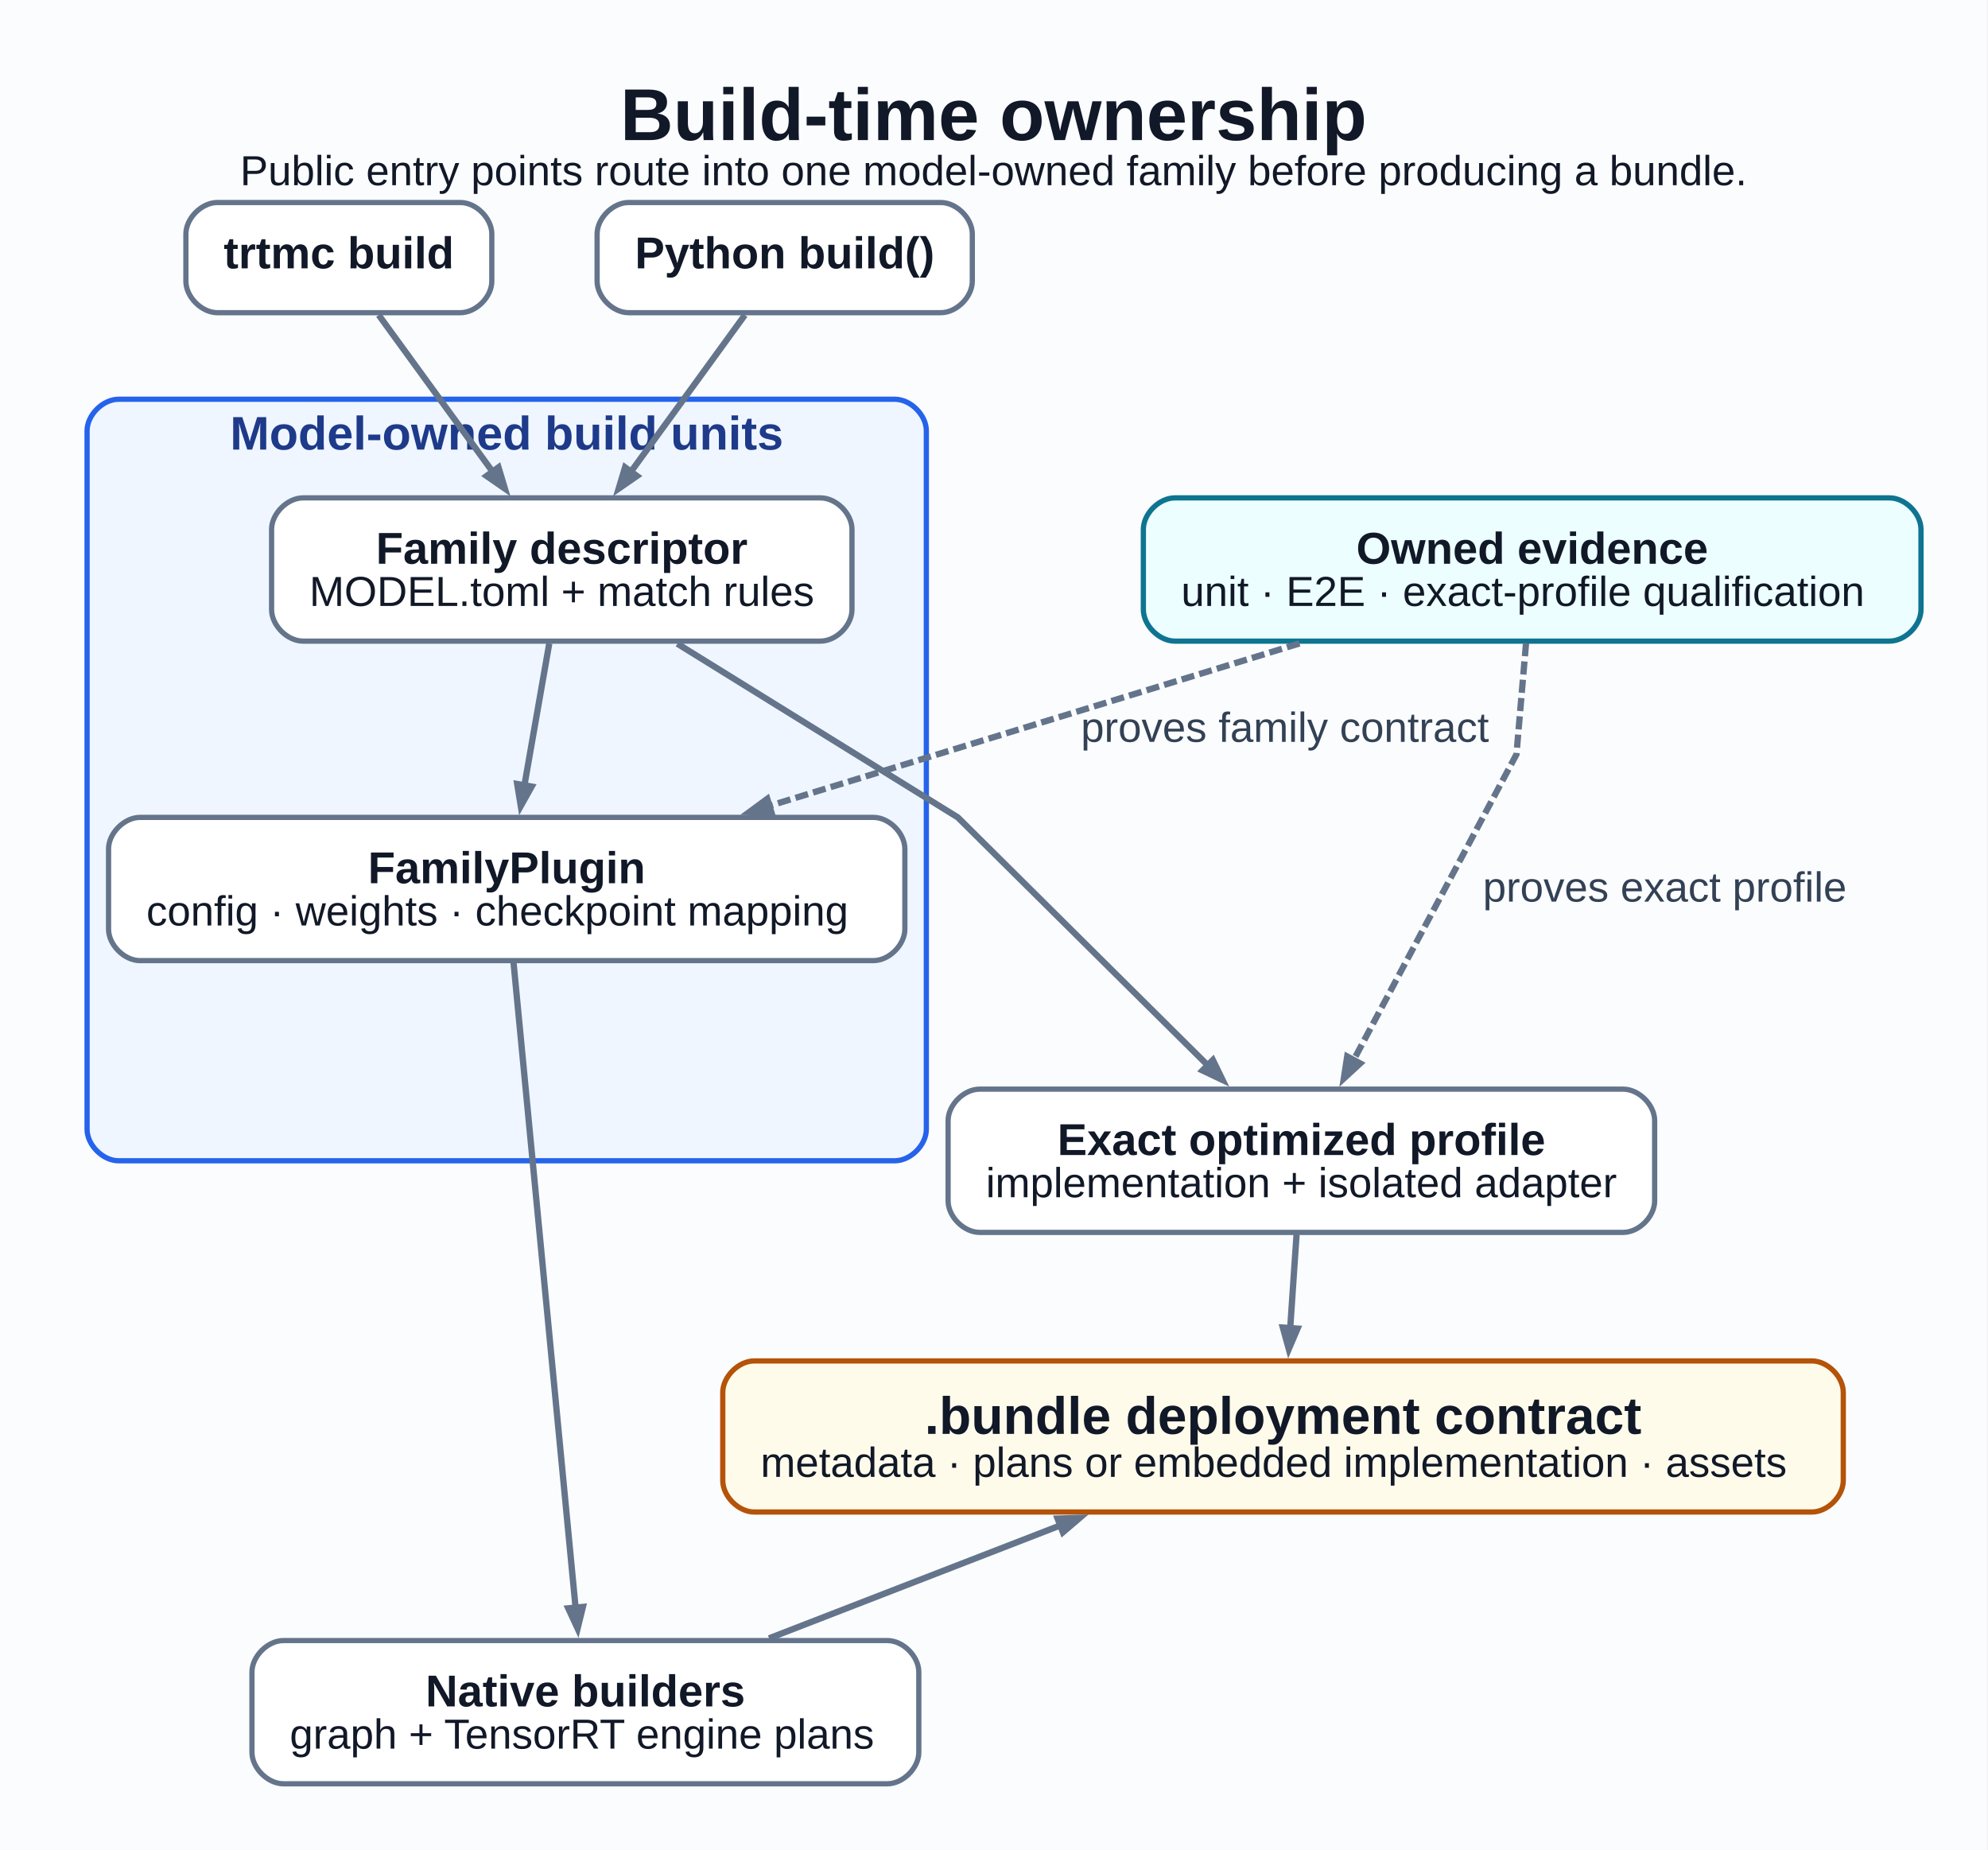
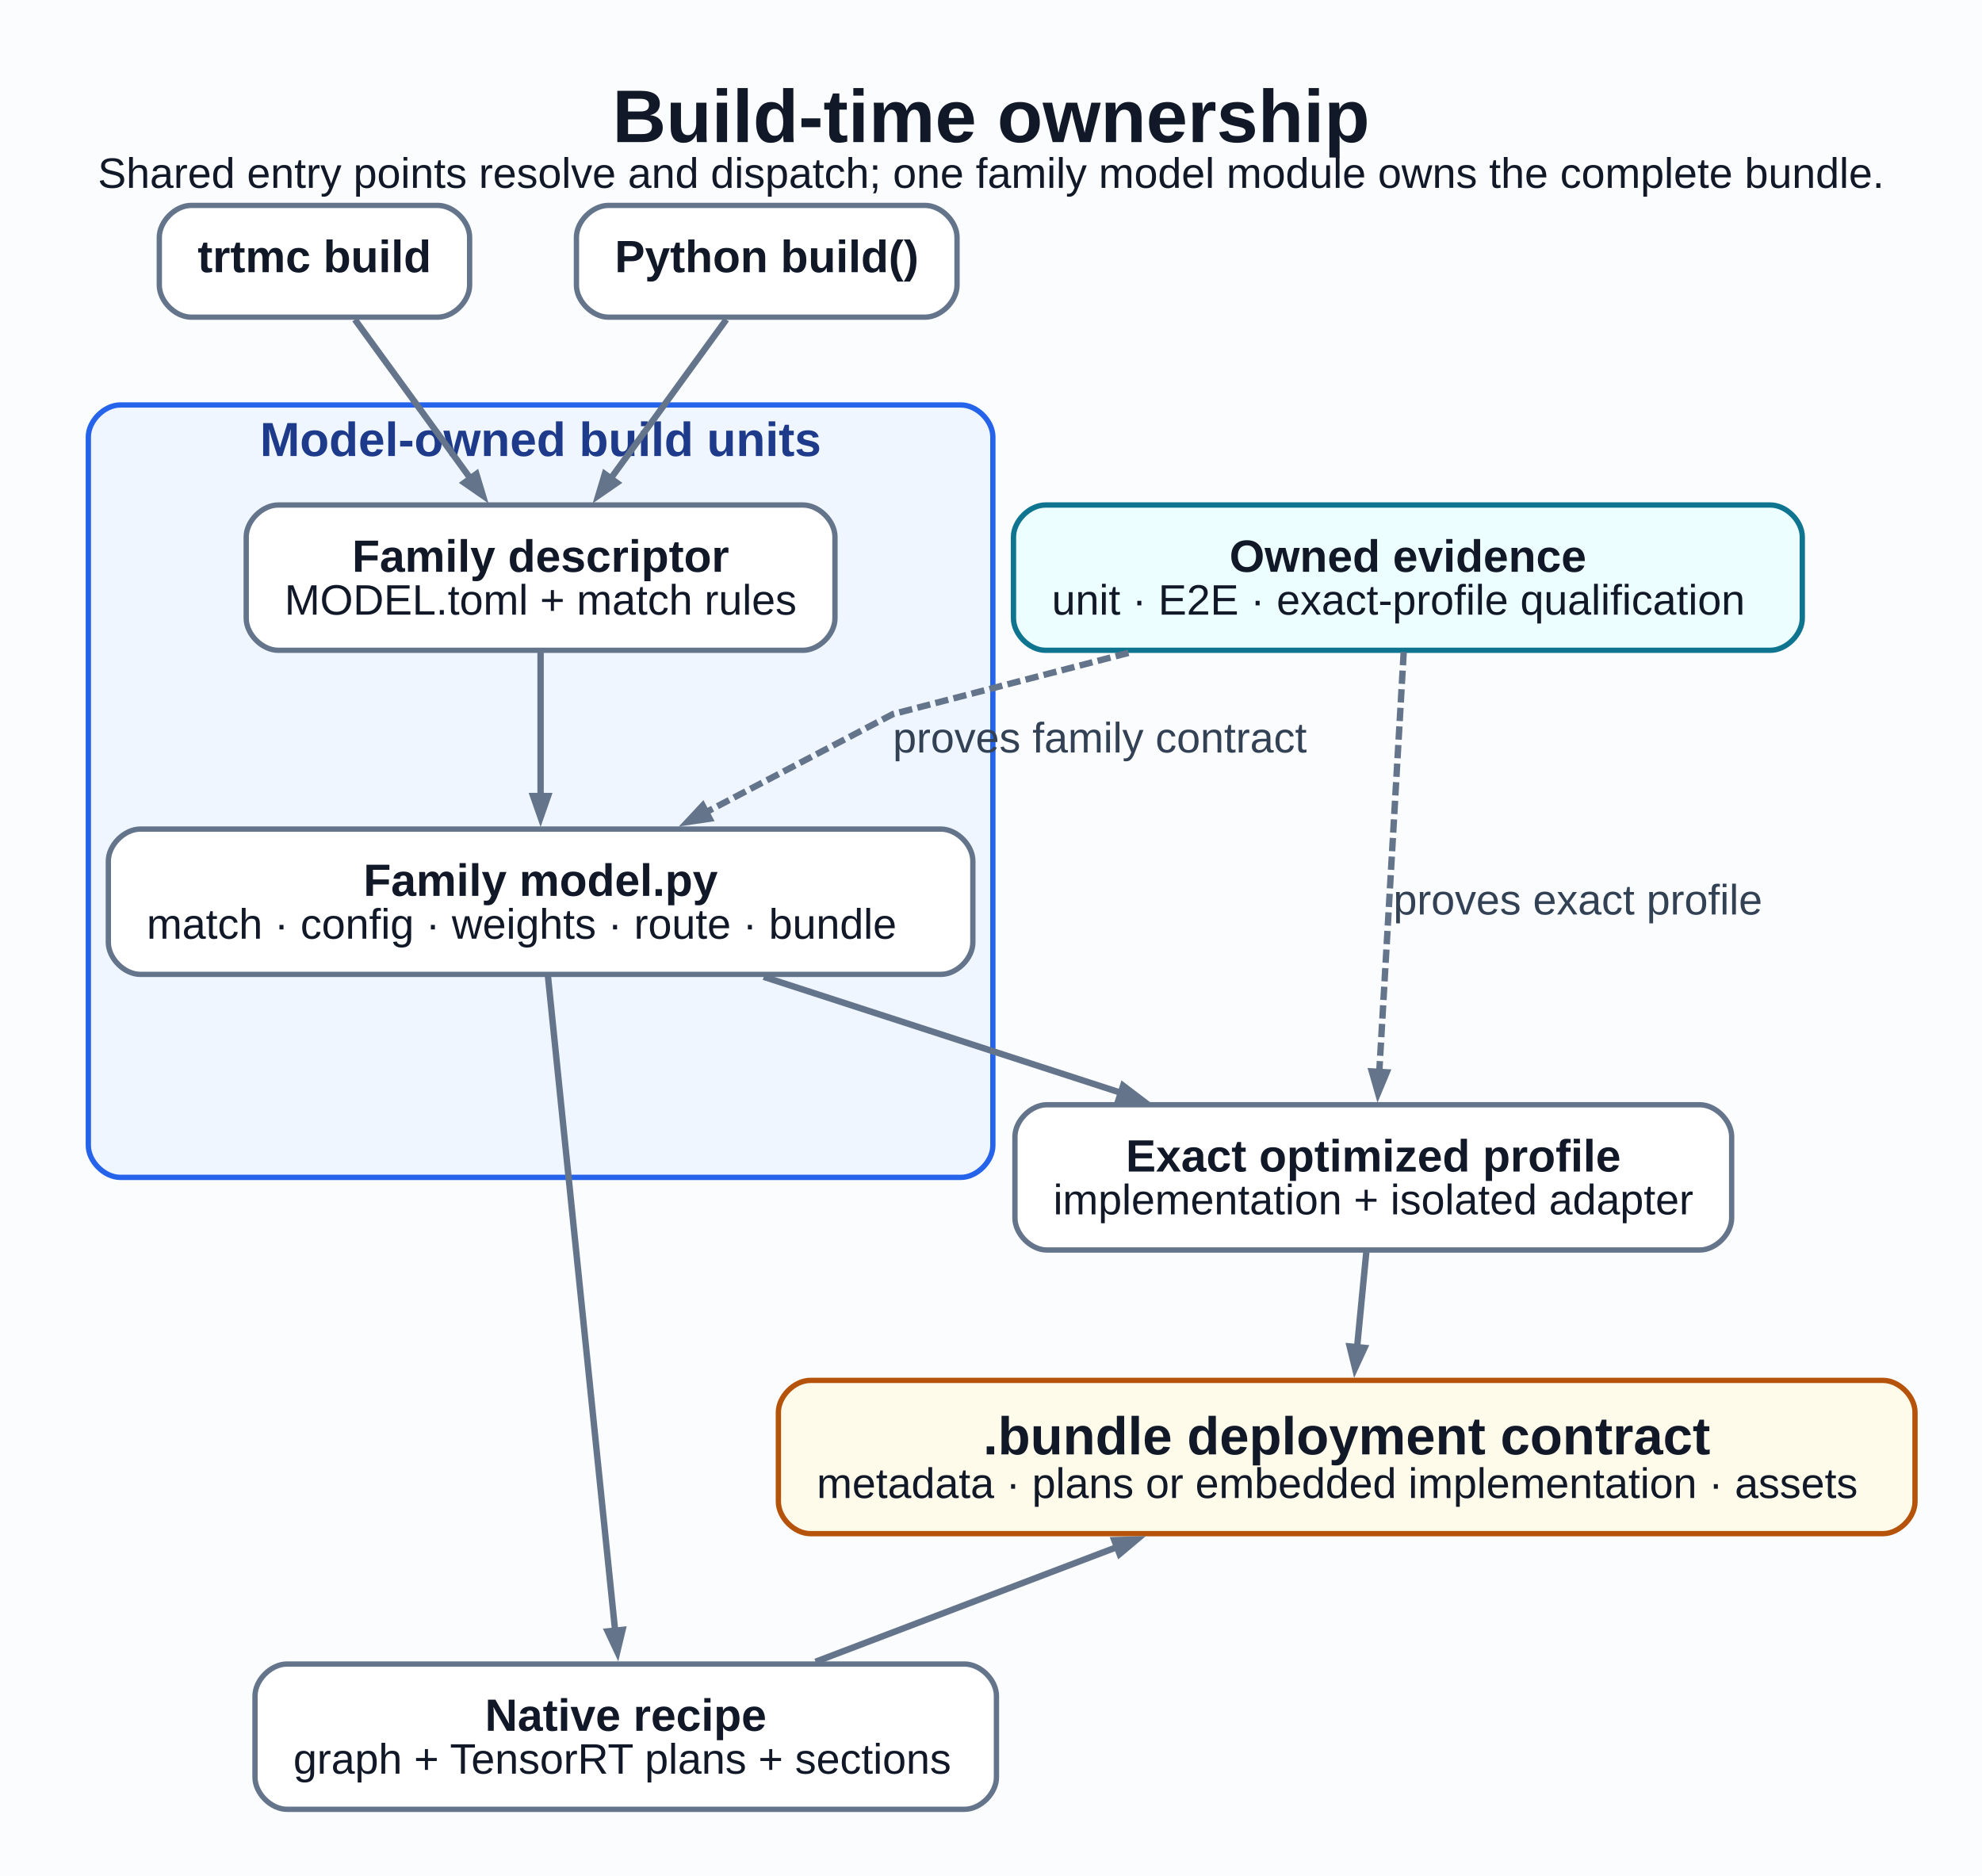
- <svg xmlns="http://www.w3.org/2000/svg" width="758" height="705" role="img" aria-labelledby="architecture-build-ownership-svg-title architecture-build-ownership-svg-description" preserveAspectRatio="xMidYMid meet" viewBox="0.00 0.00 758.00 705.00">
+ <svg xmlns="http://www.w3.org/2000/svg" width="745" height="705" role="img" aria-labelledby="architecture-build-ownership-svg-title architecture-build-ownership-svg-description" preserveAspectRatio="xMidYMid meet" viewBox="0.00 0.00 745.00 705.00">
  <g id="graph0" class="graph" transform="scale(1 1) rotate(0) translate(25.2 680)">
-     <polygon fill="#fbfcfe" stroke="none" points="-25.2,25.2 -25.2,-680 732.45,-680 732.45,25.2 -25.2,25.2" />
-     <text xml:space="preserve" text-anchor="start" x="211.29" y="-626.6" font-family="Arial" font-weight="bold" font-size="28.00" fill="#111827">Build-time ownership</text>
-     <text xml:space="preserve" text-anchor="start" x="66.34" y="-609.4" font-family="Arial" font-size="16.00" fill="#111827">Public entry points route into one model-owned family before producing a bundle.</text>
+     <polygon fill="#fbfcfe" stroke="none" points="-25.2,25.2 -25.2,-680 719.82,-680 719.82,25.2 -25.2,25.2" />
+     <text xml:space="preserve" text-anchor="start" x="204.97" y="-626.6" font-family="Arial" font-weight="bold" font-size="28.00" fill="#111827">Build-time ownership</text>
+     <text xml:space="preserve" text-anchor="start" x="11.56" y="-609.4" font-family="Arial" font-size="16.00" fill="#111827">Shared entry points resolve and dispatch; one family model module owns the complete bundle.</text>
    <g id="clust2" class="cluster">
-       <path fill="#eff6ff" stroke="#2563eb" stroke-width="2" d="M20,-237.5C20,-237.5 316,-237.5 316,-237.5 322,-237.5 328,-243.5 328,-249.5 328,-249.5 328,-515.8 328,-515.8 328,-521.8 322,-527.8 316,-527.8 316,-527.8 20,-527.8 20,-527.8 14,-527.8 8,-521.8 8,-515.8 8,-515.8 8,-249.5 8,-249.5 8,-243.5 14,-237.5 20,-237.5" />
-       <text xml:space="preserve" text-anchor="start" x="62.51" y="-508.6" font-family="Arial" font-weight="bold" font-size="18.00" fill="#1e3a8a">Model-owned build units</text>
+       <path fill="#eff6ff" stroke="#2563eb" stroke-width="2" d="M20,-237.5C20,-237.5 336,-237.5 336,-237.5 342,-237.5 348,-243.5 348,-249.5 348,-249.5 348,-515.8 348,-515.8 348,-521.8 342,-527.8 336,-527.8 336,-527.8 20,-527.8 20,-527.8 14,-527.8 8,-521.8 8,-515.8 8,-515.8 8,-249.5 8,-249.5 8,-243.5 14,-237.5 20,-237.5" />
+       <text xml:space="preserve" text-anchor="start" x="72.51" y="-508.6" font-family="Arial" font-weight="bold" font-size="18.00" fill="#1e3a8a">Model-owned build units</text>
    </g>
    <g id="node1" class="node">
-       <path fill="#ffffff" stroke="#64748b" stroke-width="2" d="M150.32,-602.8C150.32,-602.8 57.68,-602.8 57.68,-602.8 51.68,-602.8 45.68,-596.8 45.68,-590.8 45.68,-590.8 45.68,-572.8 45.68,-572.8 45.68,-566.8 51.68,-560.8 57.68,-560.8 57.68,-560.8 150.32,-560.8 150.32,-560.8 156.32,-560.8 162.32,-566.8 162.32,-572.8 162.32,-572.8 162.32,-590.8 162.32,-590.8 162.32,-596.8 156.32,-602.8 150.32,-602.8" />
-       <text xml:space="preserve" text-anchor="start" x="60.08" y="-577.7" font-family="Arial" font-weight="bold" font-size="17.00" fill="#111827">trtmc build</text>
+       <path fill="#ffffff" stroke="#64748b" stroke-width="2" d="M139.32,-602.8C139.32,-602.8 46.68,-602.8 46.68,-602.8 40.68,-602.8 34.68,-596.8 34.68,-590.8 34.68,-590.8 34.68,-572.8 34.68,-572.8 34.68,-566.8 40.68,-560.8 46.68,-560.8 46.68,-560.8 139.32,-560.8 139.32,-560.8 145.32,-560.8 151.32,-566.8 151.32,-572.8 151.32,-572.8 151.32,-590.8 151.32,-590.8 151.32,-596.8 145.32,-602.8 139.32,-602.8" />
+       <text xml:space="preserve" text-anchor="start" x="49.08" y="-577.7" font-family="Arial" font-weight="bold" font-size="17.00" fill="#111827">trtmc build</text>
    </g>
    <g id="node3" class="node">
-       <path fill="#ffffff" stroke="#64748b" stroke-width="2" d="M287.65,-490.2C287.65,-490.2 90.35,-490.2 90.35,-490.2 84.35,-490.2 78.35,-484.2 78.35,-478.2 78.35,-478.2 78.35,-447.6 78.35,-447.6 78.35,-441.6 84.35,-435.6 90.35,-435.6 90.35,-435.6 287.65,-435.6 287.65,-435.6 293.65,-435.6 299.65,-441.6 299.65,-447.6 299.65,-447.6 299.65,-478.2 299.65,-478.2 299.65,-484.2 293.65,-490.2 287.65,-490.2" />
-       <text xml:space="preserve" text-anchor="start" x="118.14" y="-465.1" font-family="Arial" font-weight="bold" font-size="17.00" fill="#111827">Family descriptor</text>
-       <text xml:space="preserve" text-anchor="start" x="92.75" y="-449" font-family="Arial" font-size="16.00" fill="#111827">MODEL.toml + match rules</text>
+       <path fill="#ffffff" stroke="#64748b" stroke-width="2" d="M276.65,-490.2C276.65,-490.2 79.35,-490.2 79.35,-490.2 73.35,-490.2 67.35,-484.2 67.35,-478.2 67.35,-478.2 67.35,-447.6 67.35,-447.6 67.35,-441.6 73.35,-435.6 79.35,-435.6 79.35,-435.6 276.65,-435.6 276.65,-435.6 282.65,-435.6 288.65,-441.6 288.65,-447.6 288.65,-447.6 288.65,-478.2 288.65,-478.2 288.65,-484.2 282.65,-490.2 276.65,-490.2" />
+       <text xml:space="preserve" text-anchor="start" x="107.14" y="-465.1" font-family="Arial" font-weight="bold" font-size="17.00" fill="#111827">Family descriptor</text>
+       <text xml:space="preserve" text-anchor="start" x="81.75" y="-449" font-family="Arial" font-size="16.00" fill="#111827">MODEL.toml + match rules</text>
    </g>
    <g id="edge1" class="edge">
-       <path fill="none" stroke="#64748b" stroke-width="2.4" d="M119.2,-559.9C131.26,-543.31 148.42,-519.71 162.7,-500.07" />
-       <polygon fill="#64748b" stroke="#64748b" stroke-width="2.4" points="164.87,-501.85 167.31,-493.73 160.34,-498.55 164.87,-501.85" />
+       <path fill="none" stroke="#64748b" stroke-width="2.4" d="M108.2,-559.9C120.26,-543.31 137.42,-519.71 151.7,-500.07" />
+       <polygon fill="#64748b" stroke="#64748b" stroke-width="2.4" points="153.87,-501.85 156.31,-493.73 149.34,-498.55 153.87,-501.85" />
    </g>
    <g id="node2" class="node">
-       <path fill="#ffffff" stroke="#64748b" stroke-width="2" d="M333.53,-602.8C333.53,-602.8 214.47,-602.8 214.47,-602.8 208.47,-602.8 202.47,-596.8 202.47,-590.8 202.47,-590.8 202.47,-572.8 202.47,-572.8 202.47,-566.8 208.47,-560.8 214.47,-560.8 214.47,-560.8 333.53,-560.8 333.53,-560.8 339.53,-560.8 345.53,-566.8 345.53,-572.8 345.53,-572.8 345.53,-590.8 345.53,-590.8 345.53,-596.8 339.53,-602.8 333.53,-602.8" />
-       <text xml:space="preserve" text-anchor="start" x="216.87" y="-577.7" font-family="Arial" font-weight="bold" font-size="17.00" fill="#111827">Python build()</text>
+       <path fill="#ffffff" stroke="#64748b" stroke-width="2" d="M322.53,-602.8C322.53,-602.8 203.47,-602.8 203.47,-602.8 197.47,-602.8 191.47,-596.8 191.47,-590.8 191.47,-590.8 191.47,-572.8 191.47,-572.8 191.47,-566.8 197.47,-560.8 203.47,-560.8 203.47,-560.8 322.53,-560.8 322.53,-560.8 328.53,-560.8 334.53,-566.8 334.53,-572.8 334.53,-572.8 334.53,-590.8 334.53,-590.8 334.53,-596.8 328.53,-602.8 322.53,-602.8" />
+       <text xml:space="preserve" text-anchor="start" x="205.87" y="-577.7" font-family="Arial" font-weight="bold" font-size="17.00" fill="#111827">Python build()</text>
    </g>
    <g id="edge2" class="edge">
-       <path fill="none" stroke="#64748b" stroke-width="2.4" d="M258.8,-559.9C246.74,-543.31 229.58,-519.71 215.3,-500.07" />
-       <polygon fill="#64748b" stroke="#64748b" stroke-width="2.4" points="217.66,-498.55 210.69,-493.73 213.13,-501.85 217.66,-498.55" />
+       <path fill="none" stroke="#64748b" stroke-width="2.4" d="M247.8,-559.9C235.74,-543.31 218.58,-519.71 204.3,-500.07" />
+       <polygon fill="#64748b" stroke="#64748b" stroke-width="2.4" points="206.66,-498.55 199.69,-493.73 202.13,-501.85 206.66,-498.55" />
    </g>
    <g id="node4" class="node">
-       <path fill="#ffffff" stroke="#64748b" stroke-width="2" d="M307.81,-368.4C307.81,-368.4 28.19,-368.4 28.19,-368.4 22.19,-368.4 16.19,-362.4 16.19,-356.4 16.19,-356.4 16.19,-325.8 16.19,-325.8 16.19,-319.8 22.19,-313.8 28.19,-313.8 28.19,-313.8 307.81,-313.8 307.81,-313.8 313.81,-313.8 319.81,-319.8 319.81,-325.8 319.81,-325.8 319.81,-356.4 319.81,-356.4 319.81,-362.4 313.81,-368.4 307.81,-368.4" />
-       <text xml:space="preserve" text-anchor="start" x="115.1" y="-343.3" font-family="Arial" font-weight="bold" font-size="17.00" fill="#111827">FamilyPlugin</text>
-       <text xml:space="preserve" text-anchor="start" x="30.59" y="-327.2" font-family="Arial" font-size="16.00" fill="#111827">config · weights · checkpoint mapping</text>
+       <path fill="#ffffff" stroke="#64748b" stroke-width="2" d="M328.48,-368.4C328.48,-368.4 27.52,-368.4 27.52,-368.4 21.52,-368.4 15.52,-362.4 15.52,-356.4 15.52,-356.4 15.52,-325.8 15.52,-325.8 15.52,-319.8 21.52,-313.8 27.52,-313.8 27.52,-313.8 328.48,-313.8 328.48,-313.8 334.48,-313.8 340.48,-319.8 340.48,-325.8 340.48,-325.8 340.48,-356.4 340.48,-356.4 340.48,-362.4 334.48,-368.4 328.48,-368.4" />
+       <text xml:space="preserve" text-anchor="start" x="111.4" y="-343.3" font-family="Arial" font-weight="bold" font-size="17.00" fill="#111827">Family model.py</text>
+       <text xml:space="preserve" text-anchor="start" x="29.92" y="-327.2" font-family="Arial" font-size="16.00" fill="#111827">match · config · weights · route · bundle</text>
    </g>
    <g id="edge3" class="edge">
-       <path fill="none" stroke="#64748b" stroke-width="2.4" d="M184.23,-434.72C181.43,-418.71 177.84,-398.21 174.74,-380.56" />
-       <polygon fill="#64748b" stroke="#64748b" stroke-width="2.4" points="177.51,-380.15 173.37,-372.75 172,-381.12 177.51,-380.15" />
+       <path fill="none" stroke="#64748b" stroke-width="2.4" d="M178,-434.72C178,-418.71 178,-398.21 178,-380.56" />
+       <polygon fill="#64748b" stroke="#64748b" stroke-width="2.4" points="180.8,-380.81 178,-372.81 175.2,-380.81 180.8,-380.81" />
+     </g>
+     <g id="node5" class="node">
+       <path fill="#ffffff" stroke="#64748b" stroke-width="2" d="M337.35,-54.6C337.35,-54.6 82.65,-54.6 82.65,-54.6 76.65,-54.6 70.65,-48.6 70.65,-42.6 70.65,-42.6 70.65,-12 70.65,-12 70.65,-6 76.65,0 82.65,0 82.65,0 337.35,0 337.35,0 343.35,0 349.35,-6 349.35,-12 349.35,-12 349.35,-42.6 349.35,-42.6 349.35,-48.6 343.35,-54.6 337.35,-54.6" />
+       <text xml:space="preserve" text-anchor="start" x="157.08" y="-29.5" font-family="Arial" font-weight="bold" font-size="17.00" fill="#111827">Native recipe</text>
+       <text xml:space="preserve" text-anchor="start" x="85.05" y="-13.4" font-family="Arial" font-size="16.00" fill="#111827">graph + TensorRT plans + sections</text>
+     </g>
+     <g id="edge4" class="edge">
+       <path fill="none" stroke="#64748b" stroke-width="2.4" d="M180.78,-312.98C186.48,-257.46 199.49,-130.75 206.05,-66.77" />
+       <polygon fill="#64748b" stroke="#64748b" stroke-width="2.4" points="208.8,-67.44 206.83,-59.2 203.23,-66.87 208.8,-67.44" />
    </g>
    <g id="node6" class="node">
-       <path fill="#ffffff" stroke="#64748b" stroke-width="2" d="M593.7,-264.8C593.7,-264.8 348.3,-264.8 348.3,-264.8 342.3,-264.8 336.3,-258.8 336.3,-252.8 336.3,-252.8 336.3,-222.2 336.3,-222.2 336.3,-216.2 342.3,-210.2 348.3,-210.2 348.3,-210.2 593.7,-210.2 593.7,-210.2 599.7,-210.2 605.7,-216.2 605.7,-222.2 605.7,-222.2 605.7,-252.8 605.7,-252.8 605.7,-258.8 599.7,-264.8 593.7,-264.8" />
-       <text xml:space="preserve" text-anchor="start" x="377.96" y="-239.7" font-family="Arial" font-weight="bold" font-size="17.00" fill="#111827">Exact optimized profile</text>
-       <text xml:space="preserve" text-anchor="start" x="350.7" y="-223.6" font-family="Arial" font-size="16.00" fill="#111827">implementation + isolated adapter</text>
+       <path fill="#ffffff" stroke="#64748b" stroke-width="2" d="M613.7,-264.8C613.7,-264.8 368.3,-264.8 368.3,-264.8 362.3,-264.8 356.3,-258.8 356.3,-252.8 356.3,-252.8 356.3,-222.2 356.3,-222.2 356.3,-216.2 362.3,-210.2 368.3,-210.2 368.3,-210.2 613.7,-210.2 613.7,-210.2 619.7,-210.2 625.7,-216.2 625.7,-222.2 625.7,-222.2 625.7,-252.8 625.7,-252.8 625.7,-258.8 619.7,-264.8 613.7,-264.8" />
+       <text xml:space="preserve" text-anchor="start" x="397.96" y="-239.7" font-family="Arial" font-weight="bold" font-size="17.00" fill="#111827">Exact optimized profile</text>
+       <text xml:space="preserve" text-anchor="start" x="370.7" y="-223.6" font-family="Arial" font-size="16.00" fill="#111827">implementation + isolated adapter</text>
    </g>
    <g id="edge5" class="edge">
-       <path fill="none" stroke="#64748b" stroke-width="2.4" d="M233.08,-434.6C277.65,-407.01 340,-368.4 340,-368.4 340,-368.4 396.76,-312.11 435.56,-273.64" />
-       <polygon fill="#64748b" stroke="#64748b" stroke-width="2.4" points="437.25,-275.91 440.96,-268.29 433.31,-271.93 437.25,-275.91" />
-     </g>
-     <g id="node5" class="node">
-       <path fill="#ffffff" stroke="#64748b" stroke-width="2" d="M313.13,-54.6C313.13,-54.6 82.87,-54.6 82.87,-54.6 76.87,-54.6 70.87,-48.6 70.87,-42.6 70.87,-42.6 70.87,-12 70.87,-12 70.87,-6 76.87,0 82.87,0 82.87,0 313.13,0 313.13,0 319.13,0 325.13,-6 325.13,-12 325.13,-12 325.13,-42.6 325.13,-42.6 325.13,-48.6 319.13,-54.6 313.13,-54.6" />
-       <text xml:space="preserve" text-anchor="start" x="137.06" y="-29.5" font-family="Arial" font-weight="bold" font-size="17.00" fill="#111827">Native builders</text>
-       <text xml:space="preserve" text-anchor="start" x="85.27" y="-13.4" font-family="Arial" font-size="16.00" fill="#111827">graph + TensorRT engine plans</text>
-     </g>
-     <g id="edge4" class="edge">
-       <path fill="none" stroke="#64748b" stroke-width="2.4" d="M170.61,-312.98C175.95,-257.46 188.14,-130.75 194.3,-66.77" />
-       <polygon fill="#64748b" stroke="#64748b" stroke-width="2.4" points="197.05,-67.43 195.03,-59.2 191.47,-66.89 197.05,-67.43" />
+       <path fill="none" stroke="#64748b" stroke-width="2.4" d="M261.88,-312.87C303.27,-299.44 353.38,-283.17 396.17,-269.28" />
+       <polygon fill="#64748b" stroke="#64748b" stroke-width="2.4" points="396.96,-271.97 403.71,-266.84 395.23,-266.64 396.96,-271.97" />
    </g>
    <g id="node7" class="node">
-       <path fill="#fffbeb" stroke="#b45309" stroke-width="2" d="M665.62,-161.2C665.62,-161.2 262.38,-161.2 262.38,-161.2 256.38,-161.2 250.38,-155.2 250.38,-149.2 250.38,-149.2 250.38,-115.6 250.38,-115.6 250.38,-109.6 256.38,-103.6 262.38,-103.6 262.38,-103.6 665.62,-103.6 665.62,-103.6 671.62,-103.6 677.62,-109.6 677.62,-115.6 677.62,-115.6 677.62,-149.2 677.62,-149.2 677.62,-155.2 671.62,-161.2 665.62,-161.2" />
-       <text xml:space="preserve" text-anchor="start" x="327.32" y="-133.4" font-family="Arial" font-weight="bold" font-size="20.00" fill="#111827">.bundle deployment contract</text>
-       <text xml:space="preserve" text-anchor="start" x="264.78" y="-117" font-family="Arial" font-size="16.00" fill="#111827">metadata · plans or embedded implementation · assets</text>
+       <path fill="#fffbeb" stroke="#b45309" stroke-width="2" d="M682.62,-161.2C682.62,-161.2 279.38,-161.2 279.38,-161.2 273.38,-161.2 267.38,-155.2 267.38,-149.2 267.38,-149.2 267.38,-115.6 267.38,-115.6 267.38,-109.6 273.38,-103.6 279.38,-103.6 279.38,-103.6 682.62,-103.6 682.62,-103.6 688.62,-103.6 694.62,-109.6 694.62,-115.6 694.62,-115.6 694.62,-149.2 694.62,-149.2 694.62,-155.2 688.62,-161.2 682.62,-161.2" />
+       <text xml:space="preserve" text-anchor="start" x="344.32" y="-133.4" font-family="Arial" font-weight="bold" font-size="20.00" fill="#111827">.bundle deployment contract</text>
+       <text xml:space="preserve" text-anchor="start" x="281.78" y="-117" font-family="Arial" font-size="16.00" fill="#111827">metadata · plans or embedded implementation · assets</text>
    </g>
    <g id="edge6" class="edge">
-       <path fill="none" stroke="#64748b" stroke-width="2.4" d="M268.04,-55.45C302.19,-68.68 343.55,-84.71 379.44,-98.63" />
-       <polygon fill="#64748b" stroke="#64748b" stroke-width="2.4" points="378.05,-101.09 386.52,-101.37 380.07,-95.87 378.05,-101.09" />
+       <path fill="none" stroke="#64748b" stroke-width="2.4" d="M281.36,-55.45C316.15,-68.68 358.28,-84.71 394.86,-98.63" />
+       <polygon fill="#64748b" stroke="#64748b" stroke-width="2.4" points="393.64,-101.16 402.12,-101.39 395.63,-95.93 393.64,-101.16" />
    </g>
    <g id="edge7" class="edge">
-       <path fill="none" stroke="#64748b" stroke-width="2.4" d="M469.16,-209.41C468.42,-198.49 467.55,-185.67 466.74,-173.7" />
-       <polygon fill="#64748b" stroke="#64748b" stroke-width="2.4" points="469.53,-173.53 466.2,-165.73 463.94,-173.91 469.53,-173.53" />
+       <path fill="none" stroke="#64748b" stroke-width="2.4" d="M488.37,-209.41C487.3,-198.38 486.04,-185.4 484.87,-173.32" />
+       <polygon fill="#64748b" stroke="#64748b" stroke-width="2.4" points="487.69,-173.42 484.14,-165.73 482.12,-173.96 487.69,-173.42" />
    </g>
    <g id="node8" class="node">
-       <path fill="#ecfeff" stroke="#0e7490" stroke-width="2" d="M695.25,-490.2C695.25,-490.2 422.75,-490.2 422.75,-490.2 416.75,-490.2 410.75,-484.2 410.75,-478.2 410.75,-478.2 410.75,-447.6 410.75,-447.6 410.75,-441.6 416.75,-435.6 422.75,-435.6 422.75,-435.6 695.25,-435.6 695.25,-435.6 701.25,-435.6 707.25,-441.6 707.25,-447.6 707.25,-447.6 707.25,-478.2 707.25,-478.2 707.25,-484.2 701.25,-490.2 695.25,-490.2" />
-       <text xml:space="preserve" text-anchor="start" x="491.92" y="-465.1" font-family="Arial" font-weight="bold" font-size="17.00" fill="#111827">Owned evidence</text>
-       <text xml:space="preserve" text-anchor="start" x="425.15" y="-449" font-family="Arial" font-size="16.00" fill="#111827">unit · E2E · exact-profile qualification</text>
+       <path fill="#ecfeff" stroke="#0e7490" stroke-width="2" d="M640.25,-490.2C640.25,-490.2 367.75,-490.2 367.75,-490.2 361.75,-490.2 355.75,-484.2 355.75,-478.2 355.75,-478.2 355.75,-447.6 355.75,-447.6 355.75,-441.6 361.75,-435.6 367.75,-435.6 367.75,-435.6 640.25,-435.6 640.25,-435.6 646.25,-435.6 652.25,-441.6 652.25,-447.6 652.25,-447.6 652.25,-478.2 652.25,-478.2 652.25,-484.2 646.25,-490.2 640.25,-490.2" />
+       <text xml:space="preserve" text-anchor="start" x="436.92" y="-465.1" font-family="Arial" font-weight="bold" font-size="17.00" fill="#111827">Owned evidence</text>
+       <text xml:space="preserve" text-anchor="start" x="370.15" y="-449" font-family="Arial" font-size="16.00" fill="#111827">unit · E2E · exact-profile qualification</text>
    </g>
    <g id="edge8" class="edge">
-       <path fill="none" stroke="#64748b" stroke-width="2.4" stroke-dasharray="5,2" d="M470.28,-434.72C410.12,-416.29 330.52,-391.89 268.1,-372.77" />
-       <polygon fill="#64748b" stroke="#64748b" stroke-width="2.4" points="268.99,-370.11 260.52,-370.45 267.35,-375.47 268.99,-370.11" />
-       <text xml:space="preserve" text-anchor="middle" x="464.71" y="-397.2" font-family="Arial" font-size="16.00" fill="#334155">proves family contract</text>
+       <path fill="none" stroke="#64748b" stroke-width="2.4" stroke-dasharray="5,2" d="M398.98,-434.62C353.47,-422.79 310.39,-411.6 310.39,-411.6 310.39,-411.6 274.47,-392.75 240.06,-374.68" />
+       <polygon fill="#64748b" stroke="#64748b" stroke-width="2.4" points="241.55,-372.3 233.16,-371.06 238.94,-377.25 241.55,-372.3" />
+       <text xml:space="preserve" text-anchor="middle" x="388.2" y="-397.2" font-family="Arial" font-size="16.00" fill="#334155">proves family contract</text>
    </g>
    <g id="edge9" class="edge">
-       <path fill="none" stroke="#64748b" stroke-width="2.4" stroke-dasharray="5,2" d="M556.66,-434.83C554.98,-415.32 553,-392.4 553,-392.4 553,-392.4 515.14,-321.34 490.87,-275.79" />
-       <polygon fill="#64748b" stroke="#64748b" stroke-width="2.4" points="493.41,-274.61 487.18,-268.87 488.47,-277.24 493.41,-274.61" />
-       <text xml:space="preserve" text-anchor="middle" x="609.55" y="-336.3" font-family="Arial" font-size="16.00" fill="#334155">proves exact profile</text>
+       <path fill="none" stroke="#64748b" stroke-width="2.4" stroke-dasharray="5,2" d="M502.43,-434.95C500.14,-395.54 495.86,-321.96 493.23,-276.9" />
+       <polygon fill="#64748b" stroke="#64748b" stroke-width="2.4" points="496.04,-276.99 492.78,-269.17 490.45,-277.32 496.04,-276.99" />
+       <text xml:space="preserve" text-anchor="middle" x="567.89" y="-336.3" font-family="Arial" font-size="16.00" fill="#334155">proves exact profile</text>
    </g>
  </g>
</svg>
